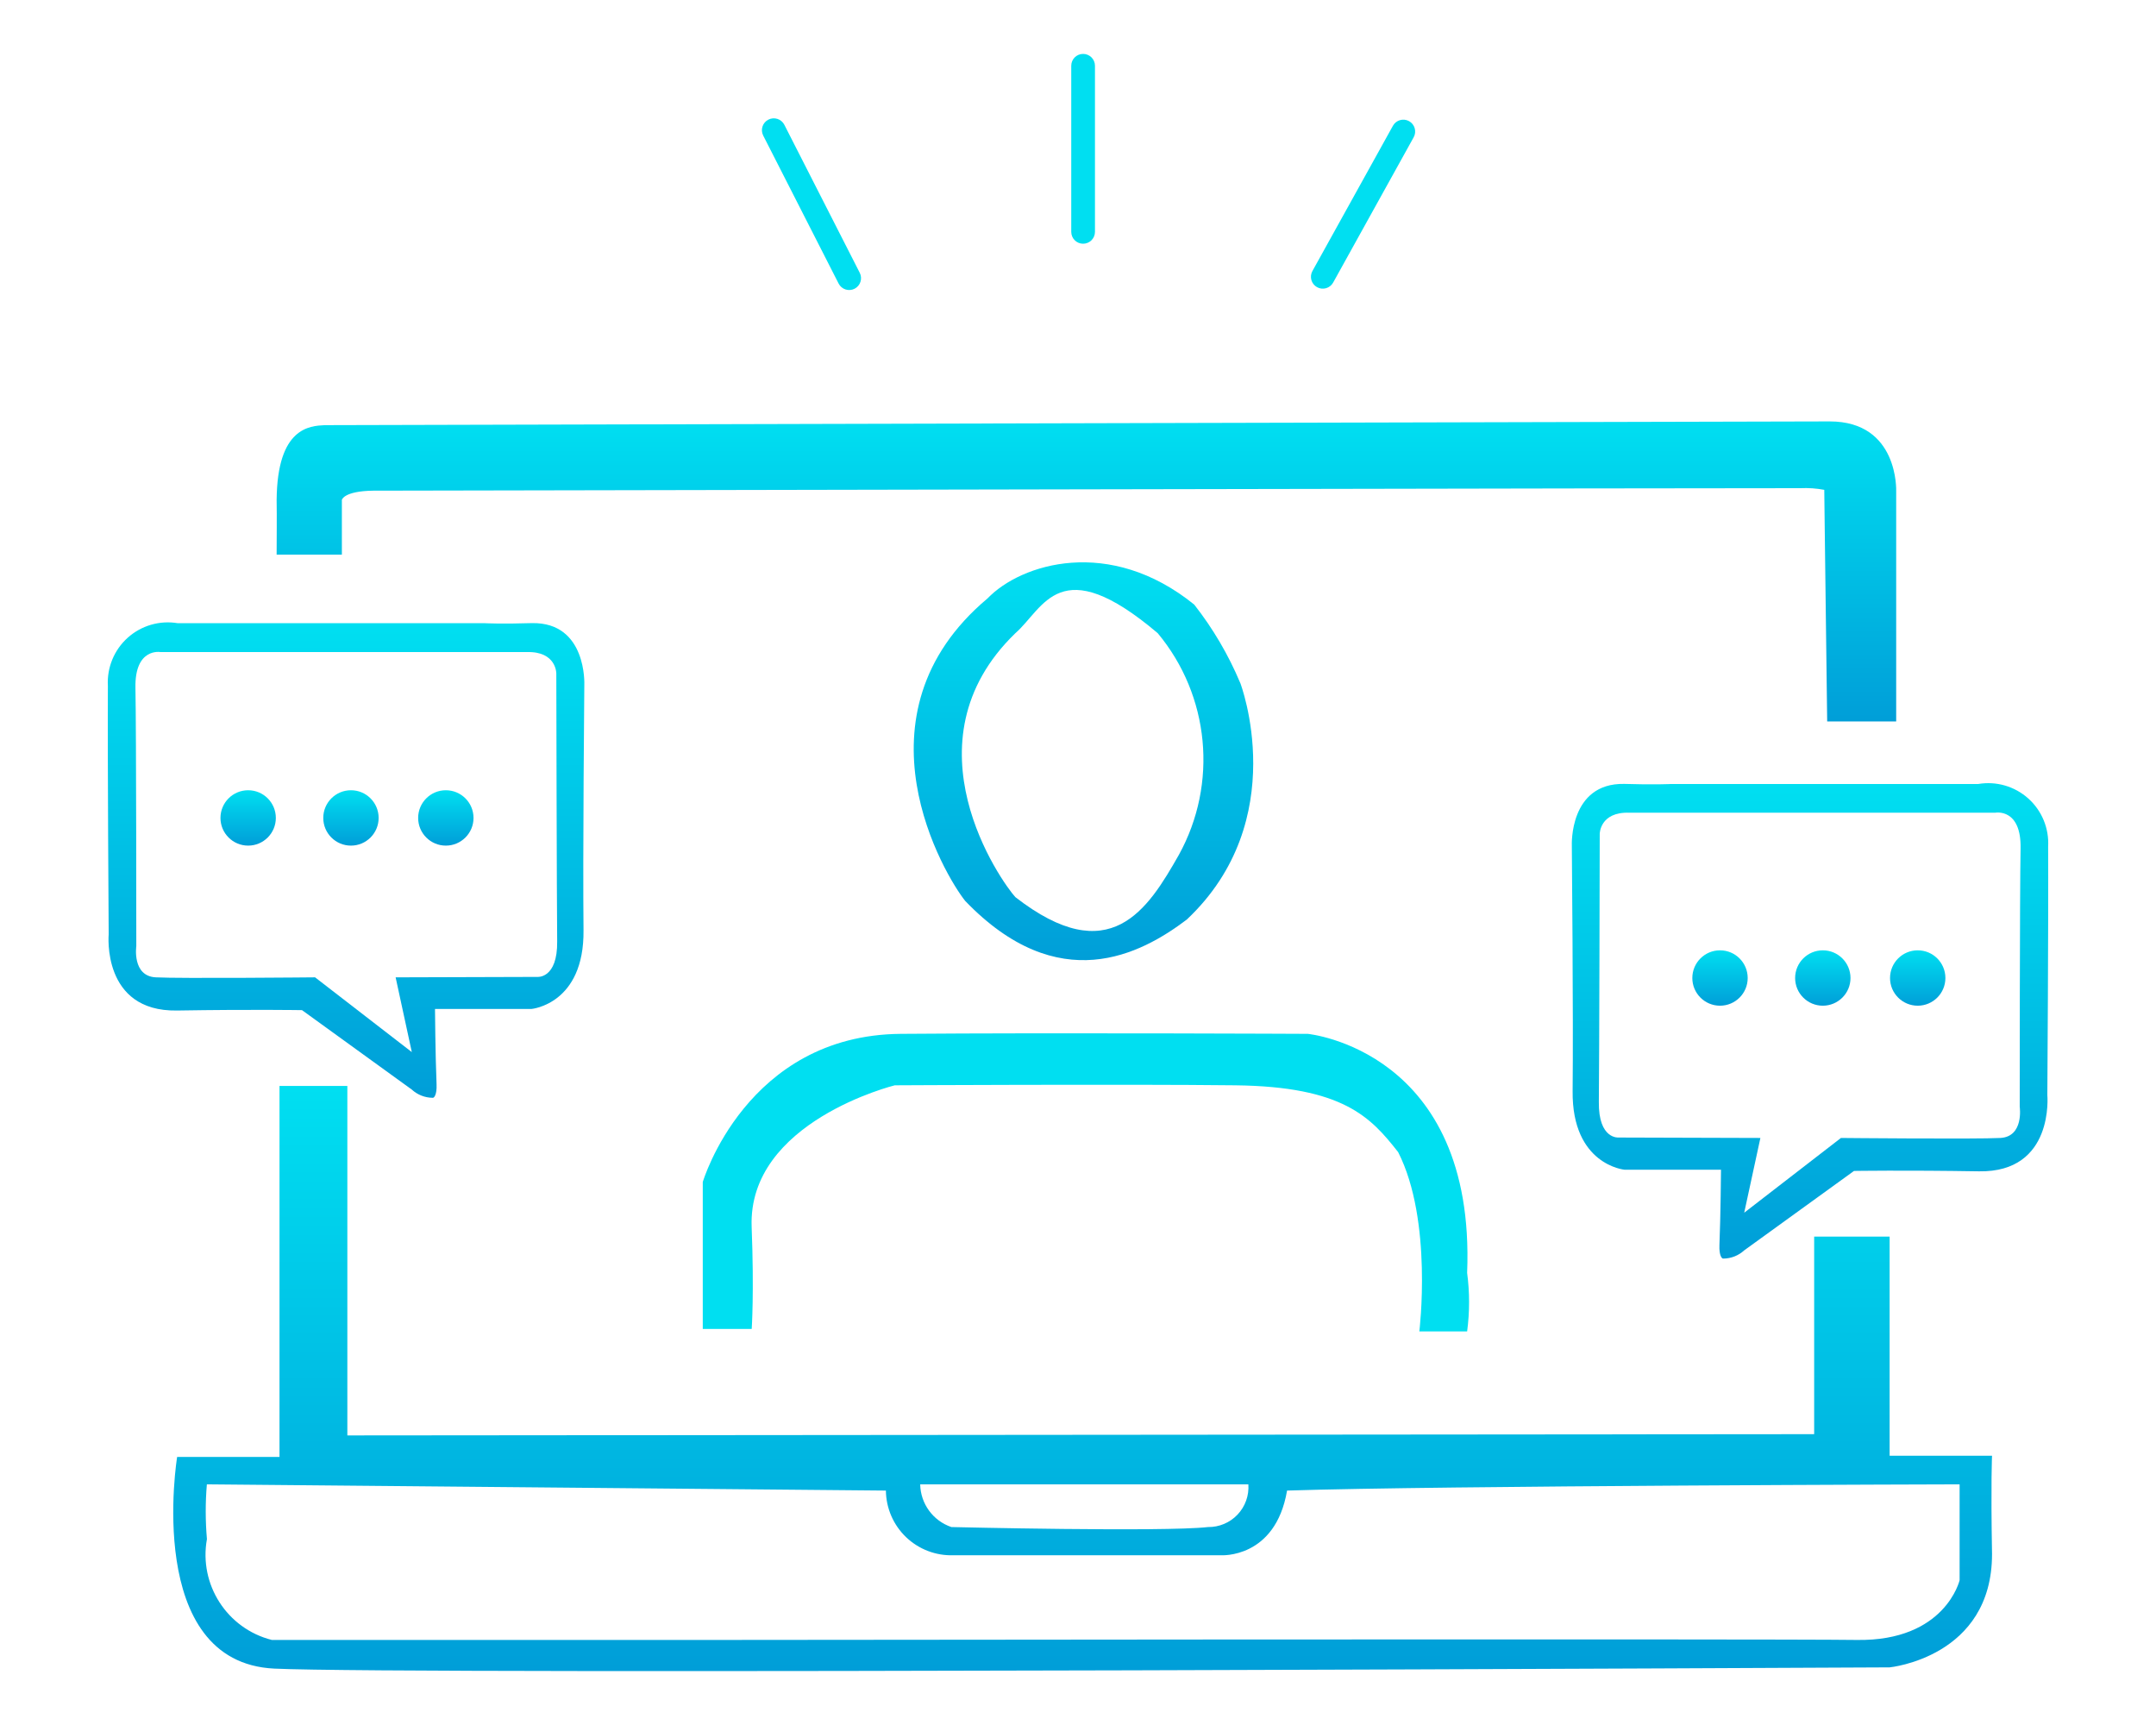
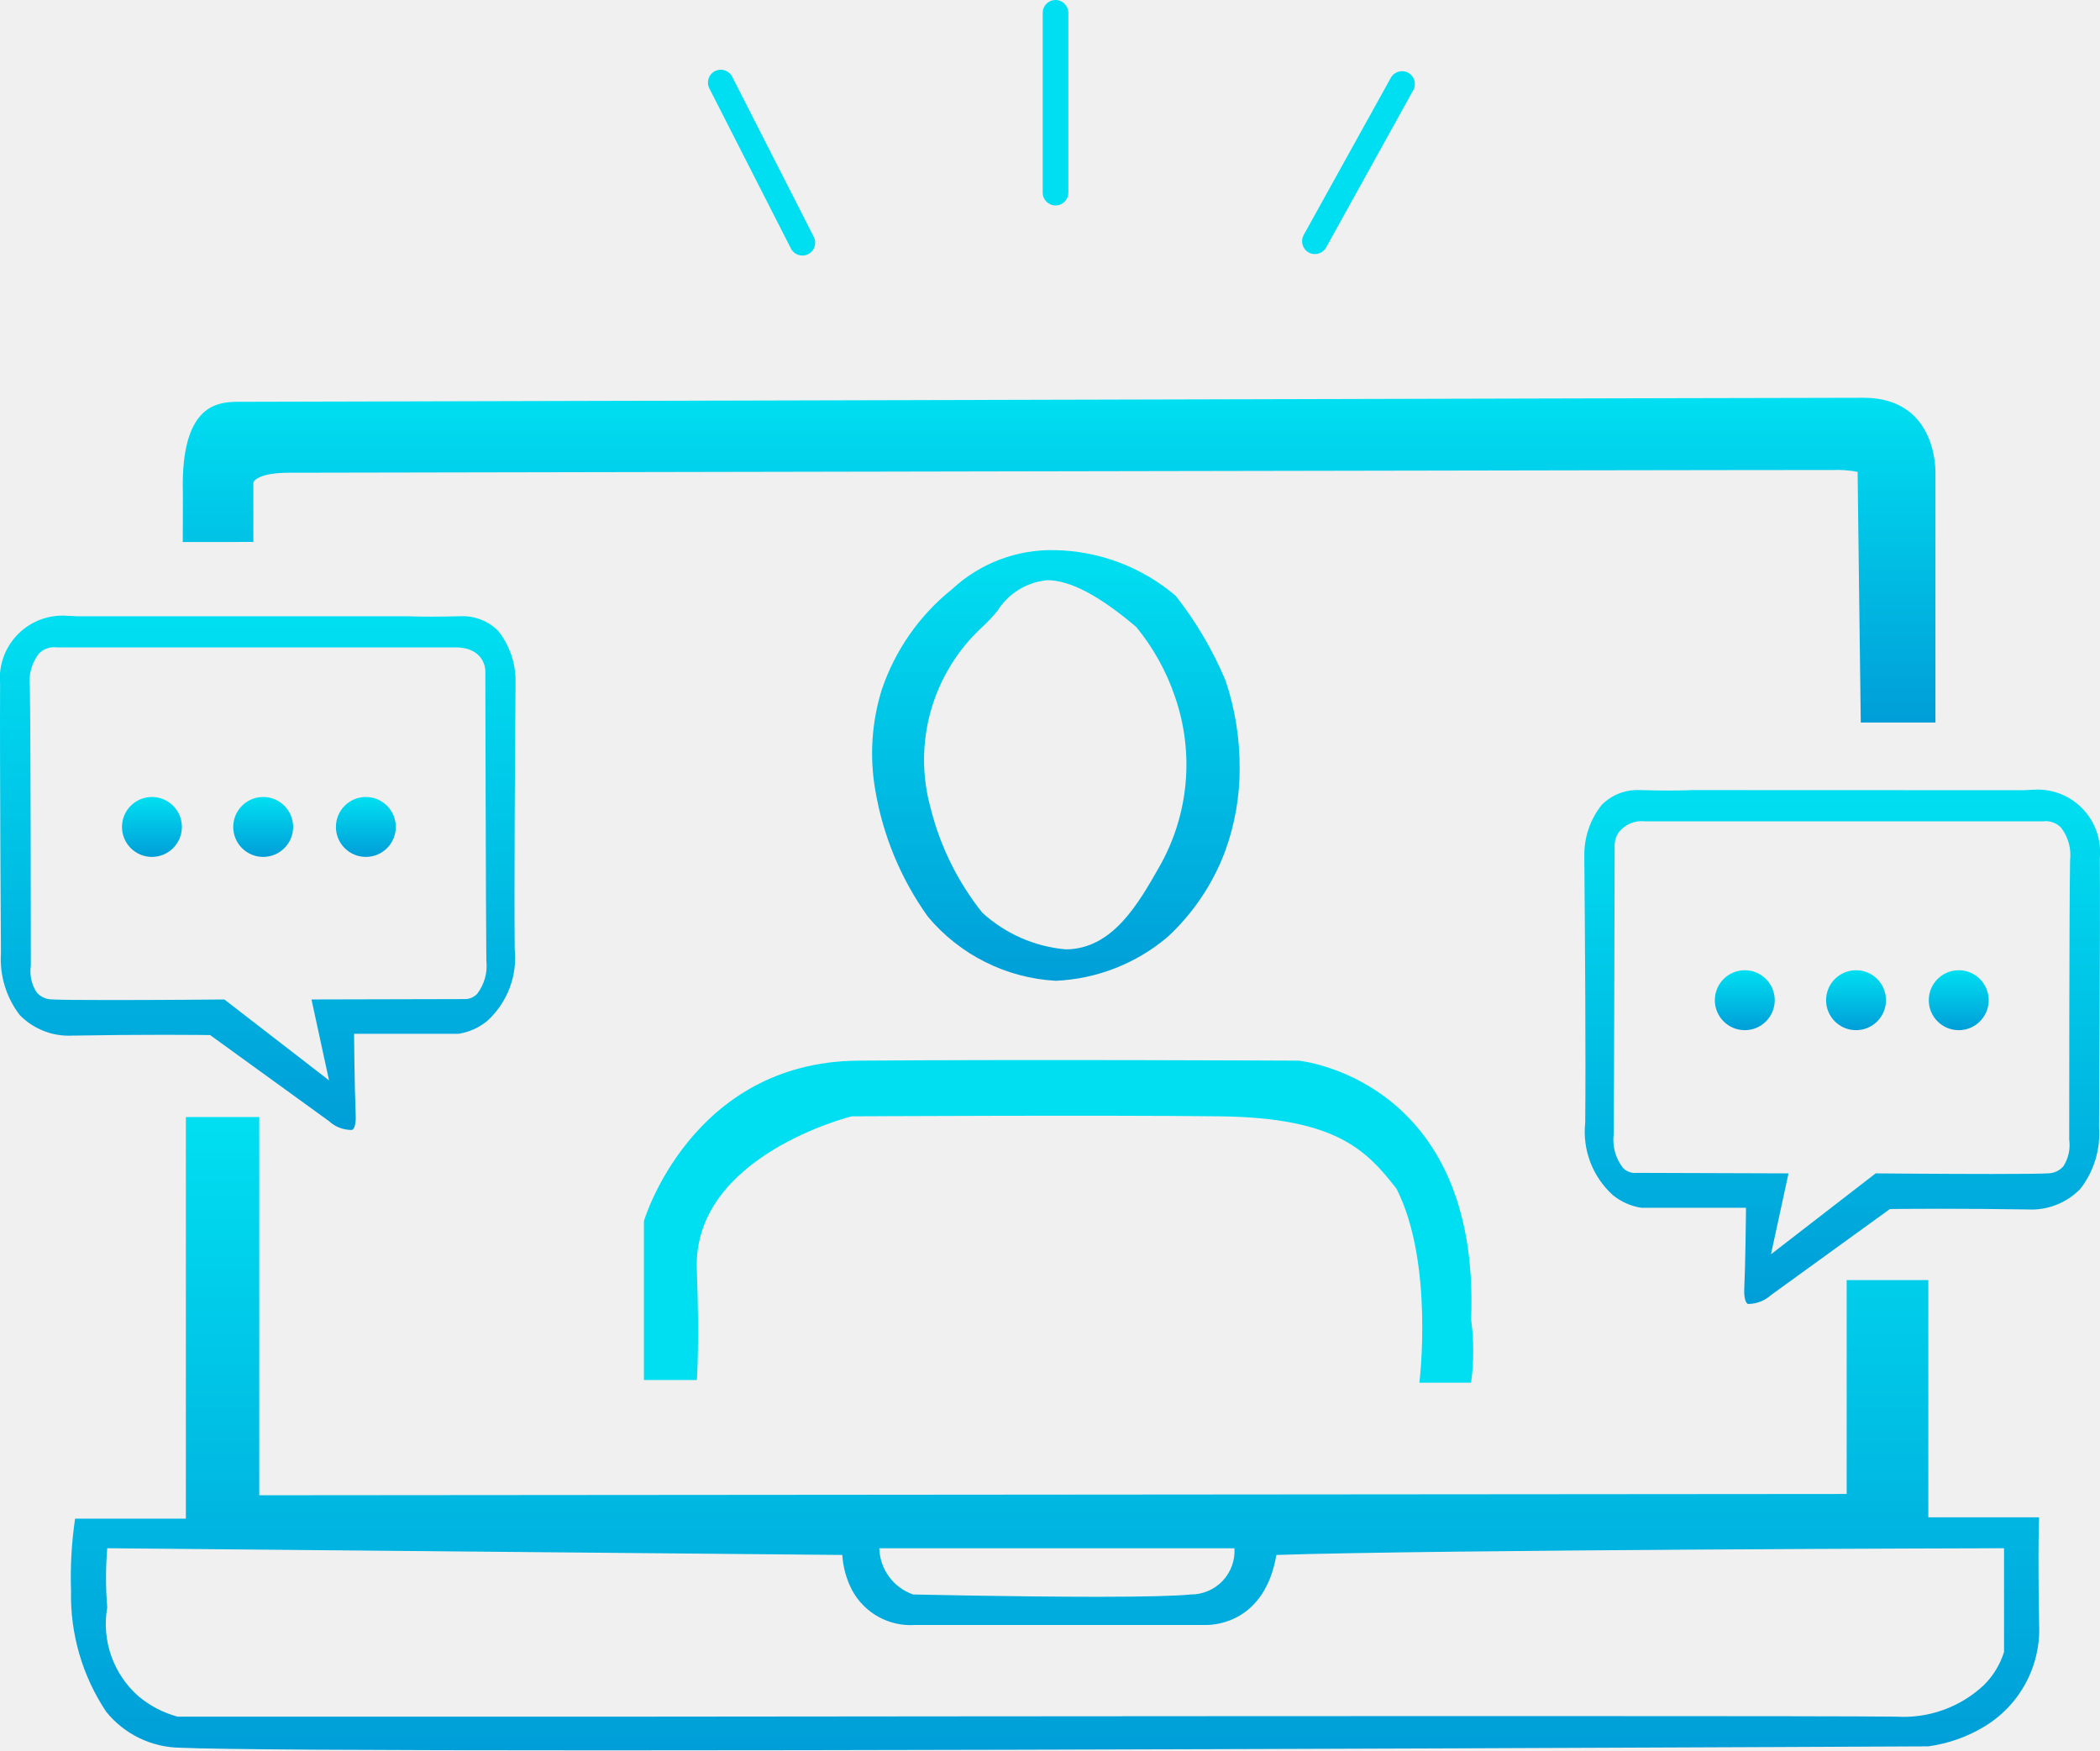
- <svg xmlns="http://www.w3.org/2000/svg" width="100" height="80" viewBox="0 0 100 80">
+ <svg xmlns="http://www.w3.org/2000/svg" width="90.004" height="75" viewBox="0 0 90.004 75">
  <defs>
    <linearGradient id="linear-gradient" x1="0.5" x2="0.5" y2="1" gradientUnits="objectBoundingBox">
      <stop offset="0" stop-color="#00dff1" />
      <stop offset="1" stop-color="#009ed8" />
    </linearGradient>
  </defs>
-   <g id="Group_13679" data-name="Group 13679" transform="translate(-3133 -2432)">
-     <rect id="Rectangle_3111" data-name="Rectangle 3111" width="100" height="80" transform="translate(3133 2432)" fill="#fff" />
+   <g id="Instructor_Led_hover" data-name="Instructor Led_hover" transform="translate(-3137.998 -2434.5)">
    <g id="Instructor_Led" data-name="Instructor Led" transform="translate(1383.247 2099.5)">
-       <path id="Path_41" data-name="Path 41" d="M1867.221,403.9s2.425,6.351-2.483,10.971c-2.136,1.617-5.947,3.638-10.278-.866-.924-1.155-5.428-8.6,1.039-14.031,1.559-1.617,5.659-2.887,9.585.289a15.8,15.8,0,0,1,2.136,3.638Z" transform="translate(-59.94 -39.724)" fill="url(#linear-gradient)" />
-       <path id="Path_51" data-name="Path 51" d="M1692.365,404.795l14.241,0a2.783,2.783,0,0,1,3.241,2.907c.019,3.315-.037,11.519-.037,11.519s.333,3.594-3.167,3.537-5.8-.018-5.8-.018l-5.094,3.685a1.448,1.448,0,0,1-.962.38c-.068.021-.206-.137-.186-.621.056-1.352.073-3.5.073-3.5H1690.2s-2.445-.222-2.408-3.648-.037-11.389-.037-11.389-.13-2.9,2.426-2.856C1691.587,404.836,1692.365,404.795,1692.365,404.795Z" transform="translate(134.903 -35.936)" fill="url(#linear-gradient)" />
-       <path id="Path_50" data-name="Path 50" d="M1694.137,409.833c-1.366-.04-1.366.984-1.366.984s-.02,10.686-.041,12.434.924,1.647.924,1.647l6.569.02-.751,3.467,4.487-3.467s6.287.06,7.392,0,.9-1.446.9-1.446,0-10.084.04-11.972-1.165-1.667-1.165-1.667h-16.994Z" transform="translate(131.181 -39.643)" fill="#fff" />
-       <path id="Path_51-2" data-name="Path 51" d="M1705.239,404.795l-14.241,0a2.784,2.784,0,0,0-3.241,2.907c-.019,3.315.037,11.519.037,11.519s-.333,3.594,3.167,3.537,5.8-.018,5.8-.018l5.093,3.685a1.448,1.448,0,0,0,.962.38c.067.021.206-.137.186-.621-.056-1.352-.073-3.5-.073-3.5h4.482s2.444-.222,2.407-3.648.037-11.389.037-11.389.13-2.9-2.426-2.856C1706.017,404.836,1705.239,404.795,1705.239,404.795Z" transform="translate(67 -43.393)" fill="url(#linear-gradient)" />
-       <path id="Path_50-2" data-name="Path 50" d="M1710.891,409.833c1.366-.04,1.366.984,1.366.984s.02,10.686.04,12.434-.924,1.647-.924,1.647l-6.569.02.751,3.467-4.487-3.467s-6.287.06-7.392,0-.9-1.446-.9-1.446,0-10.084-.04-11.972,1.165-1.667,1.165-1.667h16.994Z" transform="translate(63.299 -47.092)" fill="#fff" />
+       <path id="Subtraction_8" data-name="Subtraction 8" d="M21673.621-1989.05a7.7,7.7,0,0,1-5.482-2.746,13.044,13.044,0,0,1-2.254-5.415,9.18,9.18,0,0,1,.273-4.3,9.35,9.35,0,0,1,3.02-4.321,6.254,6.254,0,0,1,4.418-1.67,8.224,8.224,0,0,1,5.166,1.958,15.735,15.735,0,0,1,2.139,3.641,11.671,11.671,0,0,1,.6,3.753,10.274,10.274,0,0,1-.625,3.555,9.581,9.581,0,0,1-2.459,3.663A7.959,7.959,0,0,1,21673.621-1989.05Zm-.369-17.164a2.829,2.829,0,0,0-2.137,1.32,6.56,6.56,0,0,1-.646.686,7.736,7.736,0,0,0-2.211,7.766,11.748,11.748,0,0,0,2.211,4.472,6.083,6.083,0,0,0,3.57,1.573c2.008,0,3.121-1.958,4.016-3.532a8.849,8.849,0,0,0,.676-7.285,9.495,9.495,0,0,0-1.662-2.995C21675.479-2005.559,21674.23-2006.215,21673.252-2006.215Z" transform="translate(-19873.619 2366.075)" fill="url(#linear-gradient)" />
+       <path id="Subtraction_10" data-name="Subtraction 10" d="M21672.779-1985.472a.074.074,0,0,1-.053-.029c-.031-.033-.135-.172-.119-.594.049-1.112.068-2.773.074-3.319,0-.114,0-.177,0-.181h-4.486a2.549,2.549,0,0,1-1.217-.54,3.662,3.662,0,0,1-1.187-3.107c.029-2.674-.01-8.149-.037-11.175,0-.134,0-.21,0-.217a3.432,3.432,0,0,1,.744-2.224,2.156,2.156,0,0,1,1.633-.634h.051c.416.013.816.019,1.193.019.641,0,.99-.019.994-.019l14.24.005a3.058,3.058,0,0,1,.328-.016,2.68,2.68,0,0,1,2.91,2.922c.021,3.34-.033,11.487-.033,11.523a3.861,3.861,0,0,1-.807,2.659,2.931,2.931,0,0,1-2.275.875h-.086c-1.25-.019-2.482-.029-3.664-.029-1.277,0-2.049.012-2.133.013l-5.094,3.685a1.463,1.463,0,0,1-.965.381Zm-4.842-5.619,6.568.022-.752,3.467,4.486-3.467c.02,0,2.818.026,4.984.026,1.271,0,2.08-.009,2.406-.027a.878.878,0,0,0,.66-.308,1.685,1.685,0,0,0,.246-1.135c0-.418,0-10.133.037-11.974a1.923,1.923,0,0,0-.389-1.4.92.92,0,0,0-.66-.274.68.68,0,0,0-.111.008h-17.072a1.236,1.236,0,0,0-1.127.493.985.985,0,0,0-.16.493c0,.09-.021,10.706-.043,12.432a1.968,1.968,0,0,0,.393,1.423.721.721,0,0,0,.506.227Z" transform="translate(-19843.1 2376.346)" fill="url(#linear-gradient)" />
+       <path id="Subtraction_9" data-name="Subtraction 9" d="M21680.824-1985.473l-.014,0a1.433,1.433,0,0,1-.963-.381l-5.09-3.685h0c-.008,0-.738-.012-1.971-.012s-2.518.011-3.826.034h-.078a2.948,2.948,0,0,1-2.283-.877,3.935,3.935,0,0,1-.807-2.662c0-.034-.055-8.232-.037-11.523a2.685,2.685,0,0,1,2.916-2.922,3.069,3.069,0,0,1,.326.016h14.24s.352.017.994.017c.379,0,.781-.006,1.193-.017h.057a2.143,2.143,0,0,1,1.623.63,3.419,3.419,0,0,1,.742,2.222c0,.007,0,.084,0,.221-.025,3.025-.061,8.5-.035,11.171a3.667,3.667,0,0,1-1.189,3.107,2.549,2.549,0,0,1-1.217.54h-4.479c0,.017.018,2.172.07,3.5.018.419-.082.559-.115.592A.077.077,0,0,1,21680.824-1985.473Zm-5.457-5.592h0l4.486,3.467-.752-3.467,6.57-.016h.027a.721.721,0,0,0,.506-.227,1.973,1.973,0,0,0,.391-1.423c-.021-1.726-.043-12.342-.043-12.432,0-.01-.014-.987-1.283-.987h-17.076a.693.693,0,0,0-.115-.008.916.916,0,0,0-.658.273,1.921,1.921,0,0,0-.391,1.4c.041,1.846.043,11.562.043,11.975a1.662,1.662,0,0,0,.244,1.134.872.872,0,0,0,.66.309c.326.018,1.135.027,2.406.027C21672.533-1991.038,21675.342-1991.064,21675.367-1991.064Z" transform="translate(-19911 2368.89)" fill="url(#linear-gradient)" />
      <path id="Path_38" data-name="Path 38" d="M1778.973,386.988v-2.541s.084-.406,1.45-.425c1.692,0,65.226-.13,66.194-.116a4.829,4.829,0,0,1,1.114.077c-.007-.2.134,10.741.134,10.741h3.2V384.043s.127-3.233-3.082-3.233-52.018.132-69.8.173c-.7.035-2.205.1-2.236,3.465.014.878,0,1.646,0,2.541Z" transform="translate(-13.363 -28.766)" fill="url(#linear-gradient)" />
-       <path id="Path_40" data-name="Path 40" d="M1865.518,403.8a9.156,9.156,0,0,1,.982,10.278c-1.444,2.541-3.2,5.37-7.585,1.963-.635-.693-5.254-7.16,0-12.241C1860.243,402.646,1860.956,399.932,1865.518,403.8Z" transform="translate(-62.067 -41.935)" fill="#fff" />
      <path id="Path_43" data-name="Path 43" d="M1827.634,470.807h-2.27v-6.814s2.021-6.813,9.181-6.871,18.881,0,18.881,0,7.8.751,7.391,11.086a10.3,10.3,0,0,1,0,2.714H1858.6s.635-5.139-.982-8.314c-1.27-1.617-2.541-3.042-7.564-3.1s-15.784,0-15.784,0-6.82,1.68-6.639,6.564C1827.75,469.132,1827.634,470.807,1827.634,470.807Z" transform="translate(-43.015 -76.675)" fill="#00dff1" />
-       <path id="Path_44" data-name="Path 44" d="M1767.956,463.15v17.207h-4.748s-1.563,9.527,4.51,9.816,74.919-.058,74.919-.058,4.75-.462,4.75-5.254c-.06-3.349,0-4.562,0-4.562h-4.75V470.137h-3.5V479.3l-68.034.058V463.15Z" transform="translate(-5.239 -80.288)" fill="url(#linear-gradient)" />
-       <path id="Path_45" data-name="Path 45" d="M1767.186,513.526l31.495.289a3.032,3.032,0,0,0,3.131,3h12.405s2.529.173,3.071-3c7.046-.231,31.194-.289,31.194-.289v4.446s-.662,2.829-4.758,2.771-53.174,0-53.174,0H1770.2a4.076,4.076,0,0,1-3.011-4.677A14.885,14.885,0,0,1,1767.186,513.526Z" transform="translate(-7.838 -112.187)" fill="#fff" />
-       <path id="Path_46" data-name="Path 46" d="M1852.886,513.526h15.221a1.85,1.85,0,0,1-1.874,1.981c-2.061.234-11.9,0-11.9,0A2.132,2.132,0,0,1,1852.886,513.526Z" transform="translate(-60.452 -112.187)" fill="#fff" />
+       <path id="Subtraction_11" data-name="Subtraction 11" d="M21688.58-1980.363h-.023c-10.43,0-16.523-.038-18.115-.112a4.147,4.147,0,0,1-3.172-1.538,8.974,8.974,0,0,1-1.51-5.178,17.36,17.36,0,0,1,.174-3.1h4.748V-2007.5h3.145v16.207l68.035-.055v-9.165h3.5v10.164h4.748c0,.005-.059,1.183,0,4.558a4.859,4.859,0,0,1-2.375,4.426,6.339,6.339,0,0,1-2.373.831C21743.941-1980.528,21710.332-1980.363,21688.58-1980.363Zm-21.268-8.66a15.512,15.512,0,0,0,0,2.538,4.116,4.116,0,0,0,1.35,3.813,4.351,4.351,0,0,0,1.664.865h20.35c.217,0,21.918-.024,37.568-.024,9.146,0,14.4.008,15.609.024h.125a5.037,5.037,0,0,0,3.768-1.354,3.451,3.451,0,0,0,.861-1.417v-4.445h0c-.225,0-24.273.058-31.186.288-.492,2.859-2.588,3-3,3-.045,0-.07,0-.07,0h-12.406a2.851,2.851,0,0,1-2.715-1.5,3.76,3.76,0,0,1-.414-1.5Zm33.09,0h0a2.155,2.155,0,0,0,1.449,1.981c.041,0,4.4.1,7.9.1,2.008,0,3.391-.036,4-.1a1.866,1.866,0,0,0,1.873-1.978l-15.221,0Z" transform="translate(-19907.965 2390.362)" fill="url(#linear-gradient)" />
      <rect id="Rectangle_21" data-name="Rectangle 21" width="1.1" height="8.803" rx="0.55" transform="translate(1814.627 337.852) rotate(28.999)" fill="#00dff1" />
      <rect id="Rectangle_22" data-name="Rectangle 22" width="1.1" height="8.803" rx="0.55" transform="translate(1799.44 335)" fill="#00dff1" />
      <rect id="Rectangle_23" data-name="Rectangle 23" width="1.1" height="8.803" rx="0.55" transform="matrix(0.891, -0.454, 0.454, 0.891, 1784.903, 338.297)" fill="#00dff1" />
      <circle id="Ellipse_2" data-name="Ellipse 2" cx="1.284" cy="1.284" r="1.284" transform="translate(1759.979 369.149)" fill="url(#linear-gradient)" />
      <circle id="Ellipse_6" data-name="Ellipse 6" cx="1.284" cy="1.284" r="1.284" transform="translate(1828.247 376.573)" fill="url(#linear-gradient)" />
      <circle id="Ellipse_3" data-name="Ellipse 3" cx="1.284" cy="1.284" r="1.284" transform="translate(1764.747 369.149)" fill="url(#linear-gradient)" />
      <circle id="Ellipse_7" data-name="Ellipse 7" cx="1.284" cy="1.284" r="1.284" transform="translate(1833.015 376.573)" fill="url(#linear-gradient)" />
      <circle id="Ellipse_4" data-name="Ellipse 4" cx="1.284" cy="1.284" r="1.284" transform="translate(1769.148 369.149)" fill="url(#linear-gradient)" />
      <circle id="Ellipse_5" data-name="Ellipse 5" cx="1.284" cy="1.284" r="1.284" transform="translate(1837.417 376.573)" fill="url(#linear-gradient)" />
    </g>
  </g>
</svg>
